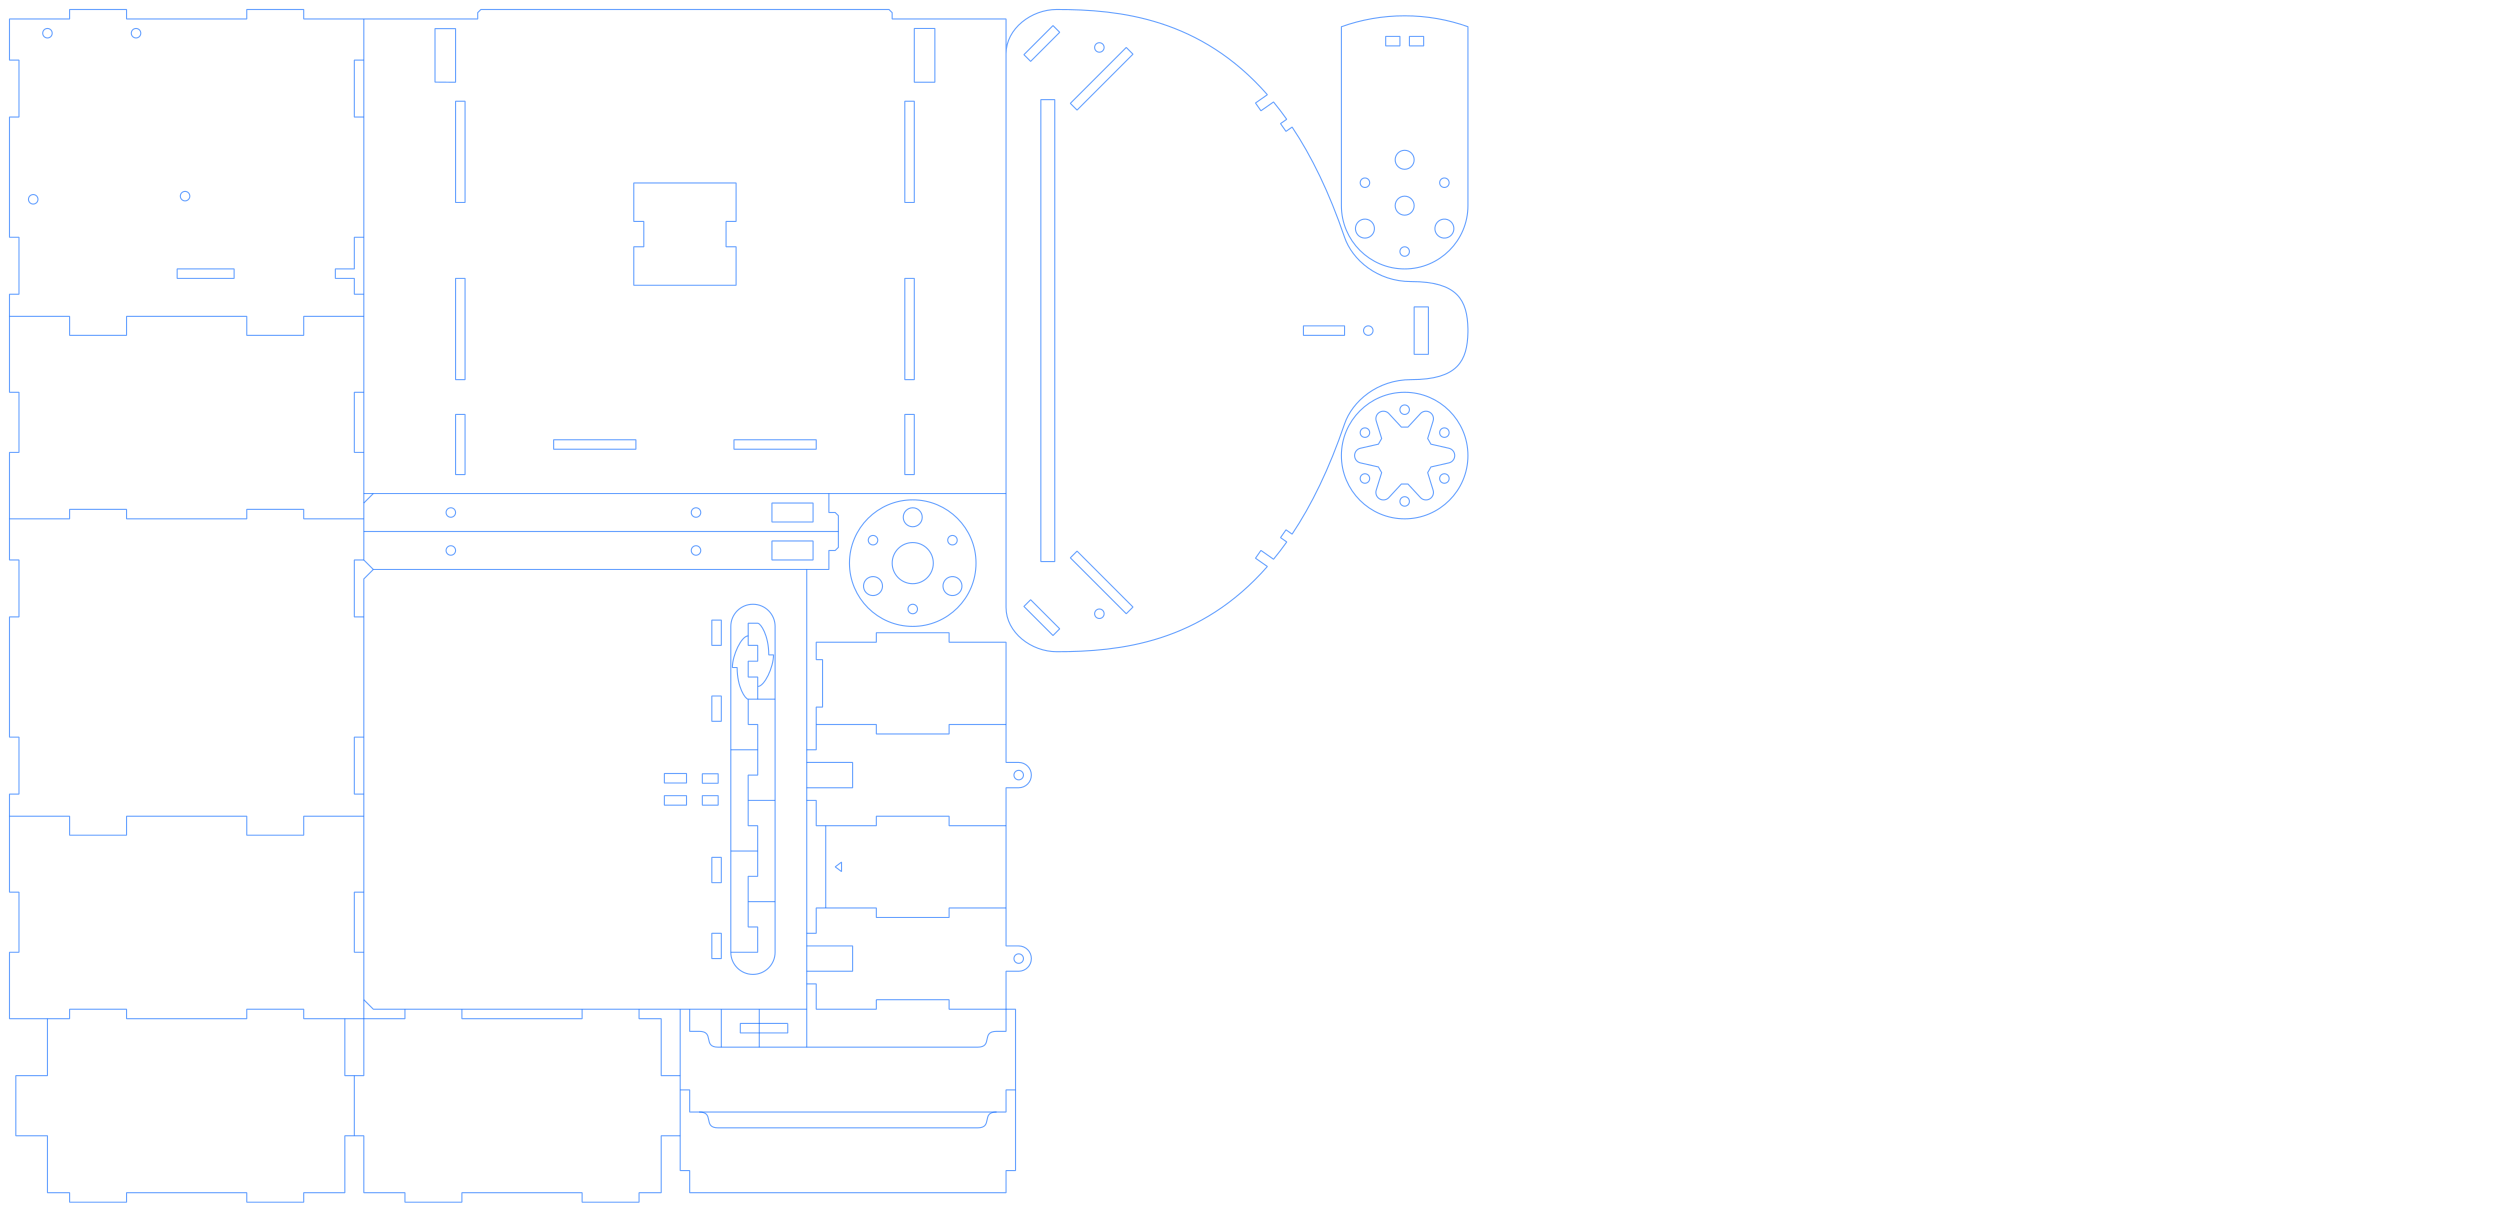
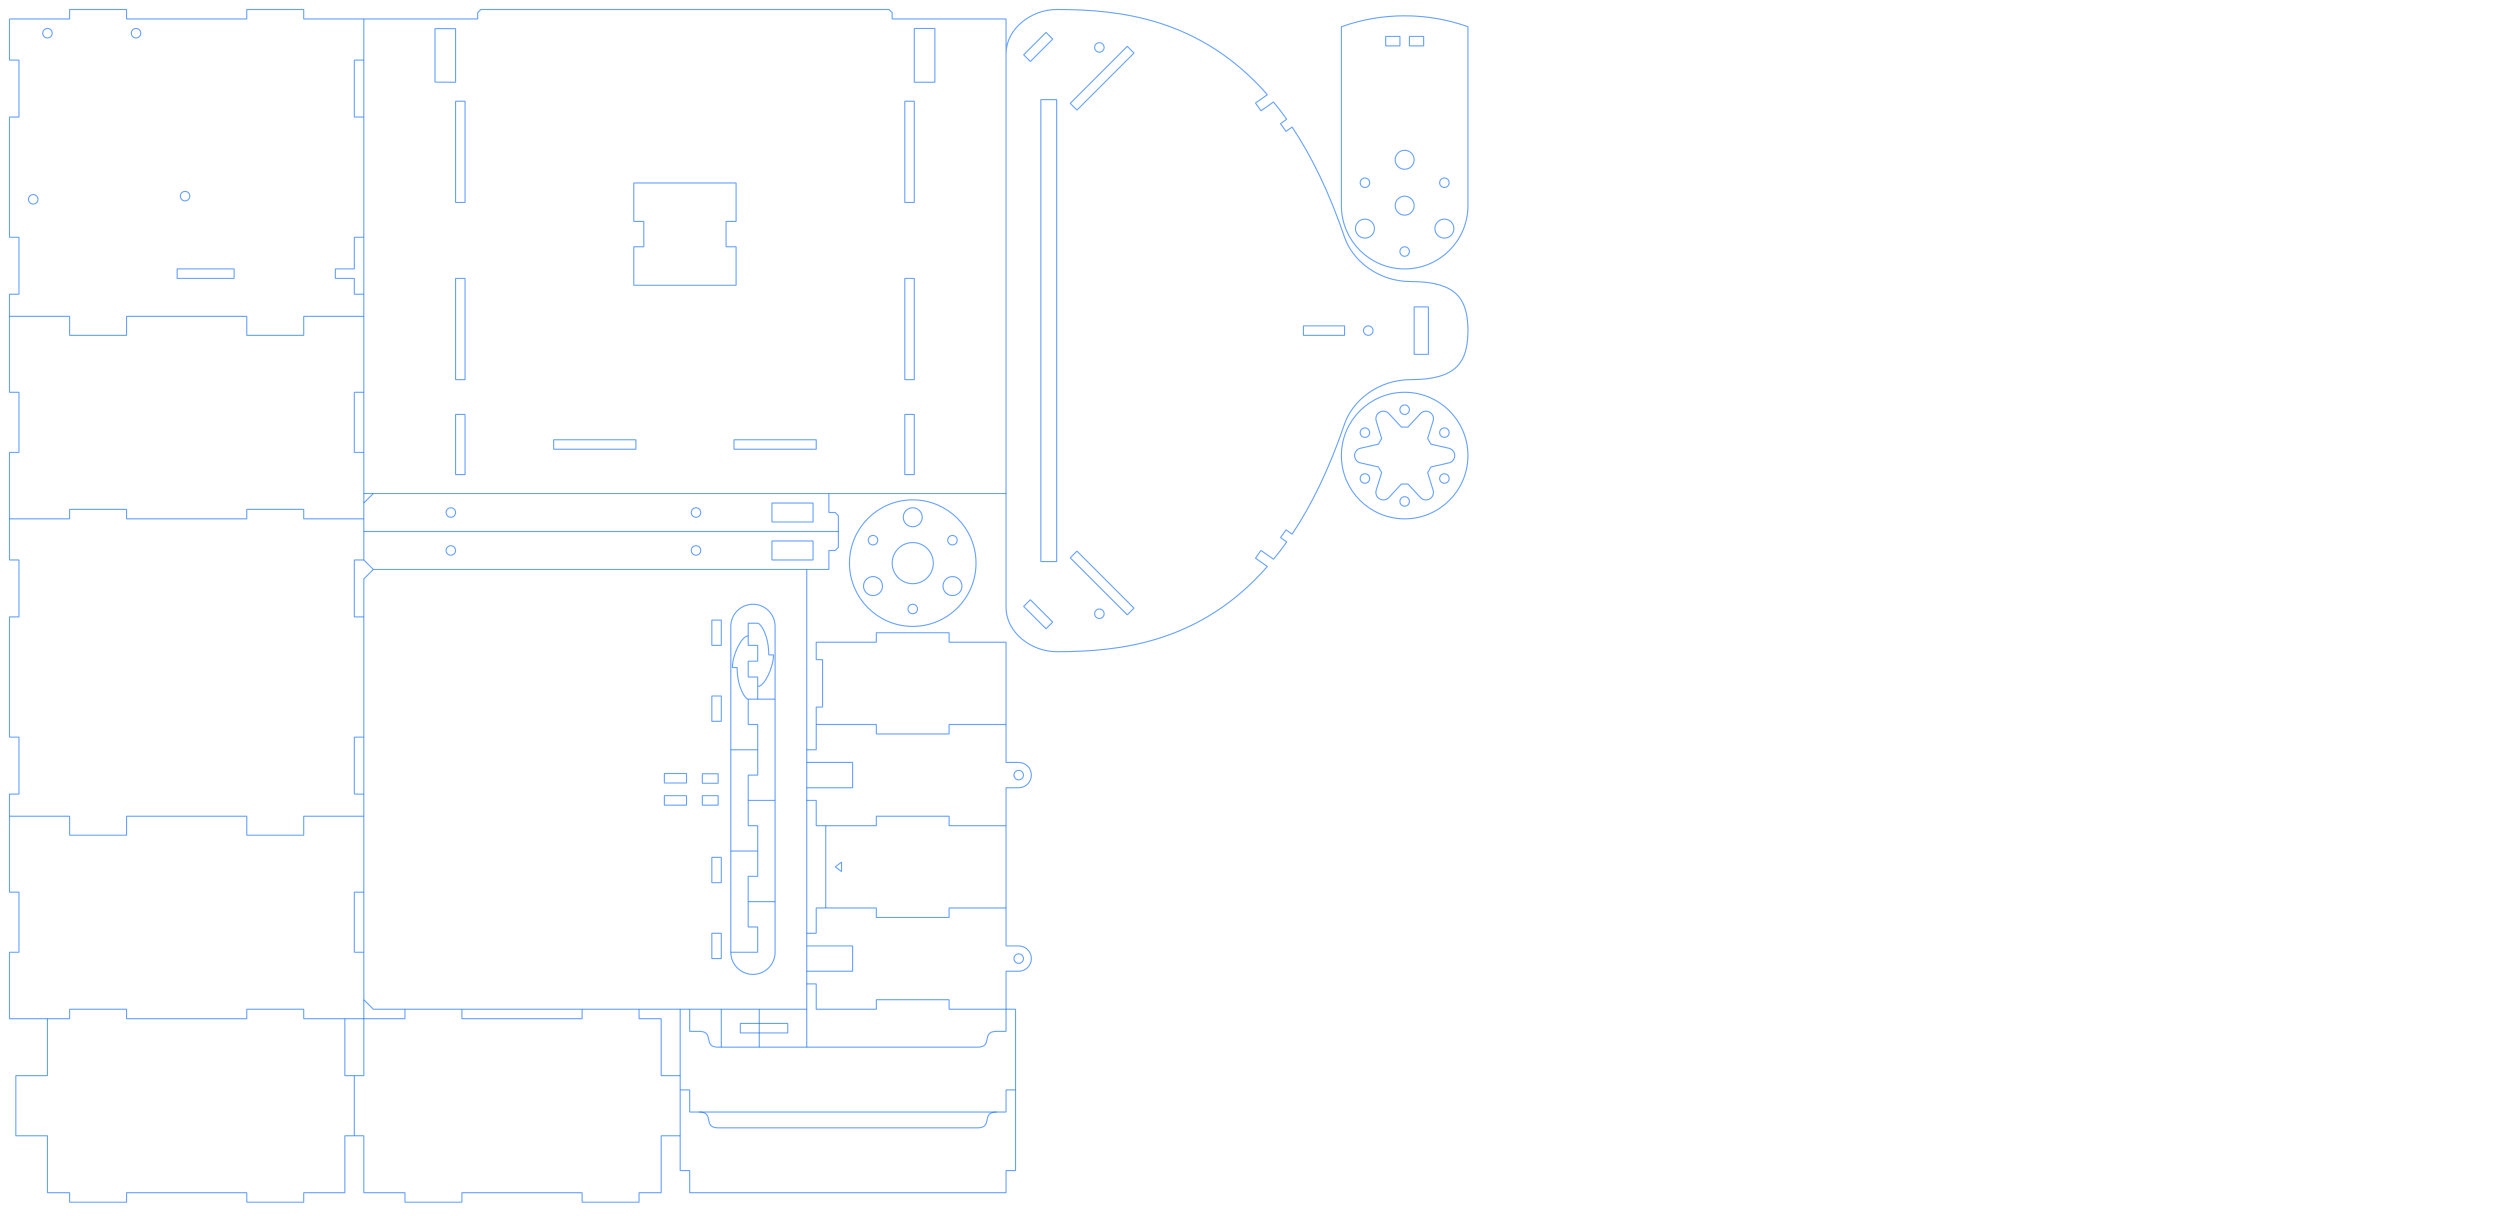
<svg xmlns="http://www.w3.org/2000/svg" clip-rule="evenodd" fill-rule="evenodd" stroke-linejoin="round" stroke-miterlimit="2" viewBox="0 0 2240 1089">
  <g fill="none">
    <path d="m0 0h2239.37v1088.5h-2239.37z" />
    <g stroke="#0063ff" stroke-linejoin="bevel" stroke-miterlimit="1" stroke-opacity=".6">
-       <path d="m609.449 904.252v144.567h8.504v19.842h283.464v-19.842h8.504v-144.567h-59.527v-8.504h-65.197" />
+       <path d="m609.449 976.535h8.504v19.843h283.464v-19.843h8.504" />
+       <path d="m609.449 904.252v144.567h8.504v19.842h283.464v-19.842h8.504v-144.567h-59.527v-8.504h-65.197v8.504h-53.858v-22.677h-8.504" />
+       <path d="m722.835 870.236h41.102v-22.677h-41.102" />
+       <path d="m722.835 836.22h8.504v-22.677h53.858v8.504h65.197v-8.504h51.023" />
+       <path d="m739.843 813.543v-73.7" />
+       <path d="m901.417 739.843h-51.023v-8.504h-65.197v8.504h-53.858v-22.678h-8.504" />
+       <path d="m722.835 705.827h41.102v-22.677h-41.102" />
      <path d="m722.835 671.811h8.504v-38.268h5.669v-42.519h-5.669v-15.591h53.858v-8.504h65.197v8.504h51.023v107.717h11.339c6.258 0 11.338 5.08 11.338 11.338s-5.08 11.339-11.338 11.339h-11.339v141.732h11.339c6.258 0 11.338 5.081 11.338 11.339s-5.08 11.338-11.338 11.338h-11.339v53.858h-8.504c-14.221 0-2.786 14.174-17.007 14.174h-232.441c-14.203 0-2.806-14.174-17.008-14.174h-8.504v-19.842" />
+       <path d="m901.417 649.134h-51.023v8.504h-65.197v-8.504h-53.858" />
      <path d="m892.913 996.378c-14.221 0-2.786 14.173-17.007 14.173h-232.441c-14.203 0-2.806-14.173-17.008-14.173" />
-       <path d="m609.449 976.535h8.504v19.843h283.464v-19.843h8.504" />
      <path d="m680.315 904.252v34.016" />
-       <path d="m705.827 925.516-42.52-.004v-8.504h42.52v-.007z" />
+       <path d="m663.307 917.008h42.52v8.504h-42.52z" />
      <path d="m646.299 904.252v34.016" />
-       <path d="m917.008 858.898c0-2.347-1.905-4.252-4.252-4.252s-4.252 1.905-4.252 4.252c0 2.346 1.905 4.252 4.252 4.252s4.252-1.906 4.252-4.252m-194.173 22.677h8.504v22.677h53.858v-8.504" />
-       <path d="m901.417 813.543h-51.023v8.504h-65.197v-8.504h-53.858v22.677h-8.504" />
-       <path d="m722.835 847.559h41.102v22.677h-41.102" />
-       <path d="m739.843 739.843v73.7m8.503-36.85 5.67-4.252v8.504z" />
-       <path d="m901.417 649.134h-51.023v8.504h-65.197v-8.504h-53.858m185.669 45.354c0-2.347-1.905-4.252-4.252-4.252s-4.252 1.905-4.252 4.252 1.905 4.252 4.252 4.252 4.252-1.905 4.252-4.252z" />
-       <path d="m722.835 683.15h41.102v22.677h-41.102" />
-       <path d="m722.835 717.165h8.504v22.678h53.858v-8.504h65.197v8.504h51.023" />
-       <path d="m654.803 853.228h24.072v-22.677h-8.504v-45.354h8.504v-45.354h-8.504v-45.355h8.549v-45.354h-8.504v-22.677h24.072" />
-       <path d="m694.488 717.165h-24.072" />
-       <path d="m670.416 807.874h24.072" />
-       <path d="m678.92 671.811h-24.117" />
-       <path d="m654.803 762.52h24.117" />
+       <path d="m917.008 858.898c0-2.347-1.905-4.252-4.252-4.252s-4.252 1.905-4.252 4.252c0 2.346 1.905 4.252 4.252 4.252s4.252-1.906 4.252-4.252z" />
+       <path d="m748.346 776.693 5.67-4.252v8.504z" />
+       <path d="m917.008 694.488c0-2.347-1.905-4.252-4.252-4.252s-4.252 1.905-4.252 4.252 1.905 4.252 4.252 4.252 4.252-1.905 4.252-4.252z" />
+       <path d="m654.803 853.228h24.072v-22.677h-8.504v-45.354h8.549v-45.354h-8.504v-45.355h8.504v-45.354h-8.504v-22.677h24.072" />
+       <path d="m670.394 717.165h24.094" />
+       <path d="m694.488 807.874h-24.072" />
+       <path d="m654.803 762.52h24.072" />
+       <path d="m678.875 671.811h-24.072" />
+       <path d="m678.898 615.118c6.084 0 14.173-17.24 14.173-28.346h-4.252c0-17.594-7.267-28.347-9.921-28.347h-8.504v19.843l8.504.001v14.172h-8.504v14.173h8.504v19.843" />
      <path d="m670.394 626.457c-2.655 0-9.922-10.753-9.922-28.347h-4.252c0-11.106 8.089-28.346 14.174-28.346" />
-       <path d="m678.898 615.118c6.084 0 14.173-17.24 14.173-28.346h-4.252c0-17.594-7.267-28.347-9.921-28.347h-8.504v19.843h8.504v14.173h-8.504v14.172l8.504.001v19.843" />
-       <path d="m615.118 712.913v8.504h-19.842v-8.504zm-19.842-19.842h19.842v8.504h-19.842zm48.189 8.732h-14.174v-8.504h14.174zm0 11.11v8.504h-14.174v-8.504zm2.834 77.953h-8.504v-22.677h8.504zm0 68.032h-8.504v-22.678h8.504zm-8.504-235.276h8.504v22.677h-8.504zm8.504-45.354h-8.504v-22.677h8.504zm8.504 274.96c0 10.952 8.891 19.843 19.843 19.843 10.951 0 19.842-8.891 19.842-19.843v-291.968c0-10.952-8.891-19.843-19.842-19.843-10.952 0-19.843 8.891-19.843 19.843zm87.874-411.023v17.008h5.669l2.835 2.834v28.347l-2.835 2.834h-5.669v17.008h-408.189l-8.504 8.504v445.04h-17.008v-51.024" />
+       <path d="m722.835 938.268v-428.032m-107.717 202.677v8.504h-19.842v-8.504zm-19.842-19.842h19.842v8.504h-19.842zm48.189 8.732h-14.174v-8.504h14.174zm0 11.11v8.504h-14.174v-8.504zm2.834 77.953h-8.504v-22.677h8.504zm0 68.032h-8.504v-22.678h8.504zm-8.504-235.276h8.504v22.677h-8.504zm8.504-45.354h-8.504v-22.677h8.504zm8.504 274.96c0 10.952 8.891 19.843 19.843 19.843 10.951 0 19.842-8.891 19.842-19.843v-291.968c0-10.952-8.891-19.843-19.842-19.843-10.952 0-19.843 8.891-19.843 19.843z" />
+       <path d="m325.984 450.709 8.504-8.504" />
+       <path d="m742.677 442.205v17.008h5.669l2.835 2.834v28.347l-2.835 2.834h-5.669v17.008h-408.189l-8.504 8.504v445.04h-17.008v-51.024" />
      <path d="m325.984 895.748 8.504 8.504h388.347" />
-       <path d="m722.835 938.268v-428.032" />
      <path d="m817.818 447.874c31.29 0 56.693 25.403 56.693 56.693s-25.403 56.693-56.693 56.693-56.693-25.403-56.693-56.693 25.403-56.693 56.693-56.693zm0 93.543c2.347 0 4.252 1.906 4.252 4.252 0 2.347-1.905 4.252-4.252 4.252s-4.252-1.905-4.252-4.252c0-2.346 1.905-4.252 4.252-4.252zm-28.231-20.551c2.347 4.065.952 9.27-3.113 11.617-4.064 2.346-9.27.952-11.616-3.113-2.347-4.065-.952-9.27 3.112-11.617 4.065-2.346 9.27-.952 11.617 3.113zm56.462 0c2.347-4.065 7.552-5.459 11.617-3.113 4.064 2.347 5.459 7.552 3.112 11.617-2.346 4.065-7.552 5.459-11.616 3.113-4.065-2.347-5.46-7.552-3.113-11.617zm-28.231-34.724c10.169 0 18.425 8.256 18.425 18.425s-8.256 18.425-18.425 18.425-18.425-8.256-18.425-18.425 8.256-18.425 18.425-18.425zm31.913 0c-1.173-2.033-.476-4.635 1.557-5.809 2.032-1.173 4.635-.476 5.808 1.557 1.173 2.032.476 4.635-1.556 5.808-2.033 1.173-4.635.476-5.809-1.556zm-63.826 0c-1.174 2.032-3.776 2.729-5.809 1.556-2.032-1.173-2.729-3.776-1.556-5.808 1.173-2.033 3.776-2.73 5.808-1.557 2.033 1.174 2.73 3.776 1.557 5.809zm31.913-14.173c-4.693 0-8.504-3.811-8.504-8.504 0-4.694 3.811-8.504 8.504-8.504s8.504 3.81 8.504 8.504c0 4.693-3.811 8.504-8.504 8.504z" />
-       <path d="m728.504 501.732v-17.008h-36.85v17.008zm-104.882-4.252c-2.347 0-4.252-1.905-4.252-4.252 0-2.346 1.905-4.252 4.252-4.252s4.252 1.906 4.252 4.252c0 2.347-1.905 4.252-4.252 4.252zm-219.685 0c-2.347 0-4.252-1.905-4.252-4.252 0-2.346 1.905-4.252 4.252-4.252s4.252 1.906 4.252 4.252c0 2.347-1.905 4.252-4.252 4.252zm-77.953-480.472v484.724l8.504 8.504" />
+       <path d="m325.984 501.732 8.504 8.504m394.016-8.504v-17.008h-36.85v17.008zm-104.882-4.252c-2.347 0-4.252-1.905-4.252-4.252 0-2.346 1.905-4.252 4.252-4.252s4.252 1.906 4.252 4.252c0 2.347-1.905 4.252-4.252 4.252zm-219.685 0c-2.347 0-4.252-1.905-4.252-4.252 0-2.346 1.905-4.252 4.252-4.252s4.252 1.906 4.252 4.252c0 2.347-1.905 4.252-4.252 4.252z" />
      <path d="m751.181 476.22h-425.197" />
-       <path d="m325.984 450.709 8.504-8.504m394.016 8.504v17.008h-36.85v-17.008zm-104.882 4.252c-2.347 0-4.252 1.905-4.252 4.252 0 2.346 1.905 4.252 4.252 4.252s4.252-1.906 4.252-4.252c0-2.347-1.905-4.252-4.252-4.252zm-219.685 0c-2.347 0-4.252 1.905-4.252 4.252 0 2.346 1.905 4.252 4.252 4.252s4.252-1.906 4.252-4.252c0-2.347-1.905-4.252-4.252-4.252z" />
+       <path d="m728.504 450.709v17.008h-36.85v-17.008zm-104.882 4.252c-2.347 0-4.252 1.905-4.252 4.252 0 2.346 1.905 4.252 4.252 4.252s4.252-1.906 4.252-4.252c0-2.347-1.905-4.252-4.252-4.252zm-219.685 0c-2.347 0-4.252 1.905-4.252 4.252 0 2.346 1.905 4.252 4.252 4.252s4.252-1.906 4.252-4.252c0-2.347-1.905-4.252-4.252-4.252z" />
      <path d="m1258.58 464.882c31.289 0 56.693-25.403 56.693-56.693s-25.404-56.693-56.693-56.693c-31.29 0-56.693 25.403-56.693 56.693s25.403 56.693 56.693 56.693zm0-19.843c-2.347 0-4.252 1.906-4.252 4.252 0 2.347 1.905 4.252 4.252 4.252 2.346 0 4.252-1.905 4.252-4.252 0-2.346-1.906-4.252-4.252-4.252zm19.185 2.899 1.127-.116 1.091-.303 1.026-.482.93-.647.808-.794.664-.918.5-1.016.323-1.086.137-1.125-.055-1.132-.243-1.106-4.881-15.737 2.933-5.08 16.068-3.641 1.08-.343 1.008-.518.906-.681.779-.822.63-.942.463-1.034.284-1.097.095-1.129-.095-1.129-.284-1.097-.463-1.034-.63-.942-.779-.822-.906-.681-1.008-.518-1.08-.343-16.068-3.641-2.933-5.08 4.881-15.737.243-1.106.055-1.132-.137-1.125-.323-1.086-.5-1.016-.664-.918-.808-.794-.93-.647-1.026-.482-1.091-.303-1.127-.116-1.131.075-1.102.263-1.042.445-.953.613-.837.764-11.187 12.095h-5.867l-11.187-12.095-.837-.764-.952-.613-1.043-.445-1.102-.263-1.13-.075-1.127.116-1.092.303-1.025.482-.931.647-.808.794-.664.918-.5 1.016-.323 1.086-.136 1.125.054 1.132.244 1.106 4.881 15.737-2.934 5.08-16.068 3.641-1.08.343-1.007.518-.906.681-.779.822-.631.942-.463 1.034-.283 1.097-.096 1.129.096 1.129.283 1.097.463 1.034.631.942.779.822.906.681 1.007.518 1.08.343 16.068 3.641 2.934 5.08-4.881 15.737-.244 1.106-.054 1.132.136 1.125.323 1.086.5 1.016.664.918.808.794.931.647 1.025.482 1.092.303 1.249.117 1.008-.076 1.102-.263 1.043-.445.952-.613.837-.764 11.187-12.095h5.867l11.187 12.095.837.764.953.613 1.042.445 1.102.263zm-51.099-21.324c1.174 2.032.476 4.635-1.556 5.808-2.032 1.174-4.635.476-5.808-1.556-1.174-2.032-.476-4.635 1.556-5.808 2.032-1.174 4.635-.476 5.808 1.556zm63.827 0c1.173-2.032 3.776-2.73 5.808-1.556 2.033 1.173 2.73 3.776 1.557 5.808-1.174 2.032-3.776 2.73-5.809 1.556-2.032-1.173-2.729-3.776-1.556-5.808zm-63.827-36.85c1.174-2.033.476-4.635-1.556-5.809-2.032-1.173-4.635-.476-5.808 1.557-1.174 2.032-.476 4.635 1.556 5.808s4.635.476 5.808-1.556zm63.827 0c1.173 2.032 3.776 2.729 5.808 1.556 2.033-1.173 2.73-3.776 1.557-5.808-1.174-2.033-3.776-2.73-5.809-1.557-2.032 1.174-2.729 3.776-1.556 5.809zm-31.913-18.425c-2.347 0-4.252-1.906-4.252-4.252 0-2.347 1.905-4.252 4.252-4.252 2.346 0 4.252 1.905 4.252 4.252 0 2.346-1.906 4.252-4.252 4.252z" />
      <path d="m1201.89 23.962c17.73-6.337 36.823-9.789 56.715-9.789 19.874 0 38.95 3.445 56.671 9.773v160.329c0 31.289-25.404 56.693-56.693 56.693-31.29 0-56.693-25.404-56.693-56.693v-160.313zm56.693 197.163c2.346 0 4.252 1.905 4.252 4.252s-1.906 4.252-4.252 4.252c-2.347 0-4.252-1.905-4.252-4.252s1.905-4.252 4.252-4.252zm-28.231-20.551c2.346 4.065.952 9.27-3.113 11.616-4.065 2.347-9.27.952-11.617-3.112-2.346-4.065-.952-9.27 3.113-11.617s9.27-.952 11.617 3.113zm56.462 0c2.346-4.065 7.552-5.46 11.616-3.113 4.065 2.347 5.46 7.552 3.113 11.617-2.347 4.064-7.552 5.459-11.617 3.112-4.064-2.346-5.459-7.551-3.112-11.616zm-28.231-7.795c-4.694 0-8.504-3.811-8.504-8.504 0-4.694 3.81-8.504 8.504-8.504 4.693 0 8.504 3.81 8.504 8.504 0 4.693-3.811 8.504-8.504 8.504zm31.913-26.93c-1.173-2.032-.476-4.634 1.556-5.808 2.033-1.173 4.635-.476 5.809 1.556 1.173 2.033.476 4.635-1.557 5.809-2.032 1.173-4.635.476-5.808-1.557zm-63.827 0c-1.173 2.033-3.776 2.73-5.808 1.557-2.032-1.174-2.73-3.776-1.556-5.809 1.173-2.032 3.776-2.729 5.808-1.556 2.032 1.174 2.73 3.776 1.556 5.808zm31.914-14.173c-4.694 0-8.504-3.81-8.504-8.504 0-4.693 3.81-8.504 8.504-8.504 4.693 0 8.504 3.811 8.504 8.504 0 4.694-3.811 8.504-8.504 8.504zm-4.252-110.551v-8.504h-12.756v8.504zm8.504 0h12.756v-8.504h-12.756z" />
-       <path d="m1279.84 274.961h-12.756v42.519h12.756zm-58.111 21.259c0-2.346 1.906-4.251 4.252-4.251 2.347 0 4.252 1.905 4.252 4.251 0 2.347-1.905 4.252-4.252 4.252-2.346 0-4.252-1.905-4.252-4.252zm-17.008-4.251h-36.85v8.503h36.85zm-245.7 207.842 50.11 50.11 6.013-6.013-50.11-50.11zm0-407.181 50.11-50.11 6.013 6.013-50.11 50.11zm21.763-50.11c0-2.347 1.906-4.252 4.252-4.252 2.347 0 4.252 1.905 4.252 4.252 0 2.346-1.905 4.252-4.252 4.252-2.346 0-4.252-1.906-4.252-4.252zm0 507.401c0 2.347 1.906 4.252 4.252 4.252 2.347 0 4.252-1.905 4.252-4.252 0-2.346-1.905-4.252-4.252-4.252-2.346 0-4.252 1.906-4.252 4.252zm-37.298-526.991-26.057 26.057 6.013 6.013 26.057-26.057zm0 546.49-26.057-26.057 6.013-6.013 26.057 26.057zm1.582-480.129h-12.473v413.859h12.473zm-43.654-41.102c0-22.583 22.783-39.685 45.355-39.685 57.077 0 128.893 8.02 188.783 76.35l-10.631 7.444 4.878 6.966 11.275-7.895c4 4.879 7.942 10.041 11.818 15.502l-5.534 3.875 4.878 6.966 5.493-3.846c17.39 26.02 33.271 58.458 46.992 98.732 6.866 20.151 29.305 39.685 59.528 39.685 42.071 0 50.511 16.894 51.024 42.52v2.835c-.513 25.626-8.953 42.519-51.024 42.519-30.223 0-52.662 19.535-59.528 39.686-13.721 40.274-29.602 72.712-46.992 98.733l-5.486-3.841-4.878 6.966 5.564 3.896c-3.876 5.461-7.85 10.601-11.85 15.479l-11.281-7.899-4.87 6.972 10.624 7.438c-59.89 68.331-131.706 76.35-188.783 76.35-22.572 0-45.355-17.102-45.355-39.685v-527.244h-102.047v-5.669l-2.835-2.835h-365.669l-2.835 2.835v5.669h-155.905v-8.504h-51.024v8.504h-107.716v-8.504h-51.024v8.504h-53.858v36.85h8.504v51.024h-8.504v107.716h8.504v51.024h-8.504v87.874h8.504v53.858h-8.504v96.378h8.504v51.024h-8.504v107.716h8.504v51.024h-8.504v87.874h8.504v53.858h-8.504v59.528h53.858v-8.504h51.024v8.504h107.716v-8.504h51.024v8.504h90.709v-8.504" />
-       <path d="m819.213 73.701v-48.189h18.425v48.189zm-429.449-48.065h18.425v48.065l-18.425-.125zm18.425 155.781v-90.708h8.504v90.708zm411.024 0h-8.504v-90.708h8.504zm-251.347-17.488h91.669v34.496h-8.984v22.677h8.984v34.496h-91.669v-34.496h8.984v-22.677h-8.984zm242.843 176.228v-90.708h8.504v90.708zm-394.016-90.708v90.708h-8.504v-90.708zm0 121.89v53.858h-8.504v-53.858zm402.52 0v53.858h-8.504v-53.858zm-161.575 31.181v-8.504h73.701v8.504zm-87.874-8.504v8.504h-73.701v-8.504z" />
-       <path d="m325.984 442.205h575.433" />
+       <path d="m1279.84 274.961h-12.756v42.519h12.756zm-58.111 21.259c0-2.346 1.906-4.251 4.252-4.251 2.347 0 4.252 1.905 4.252 4.251 0 2.347-1.905 4.252-4.252 4.252-2.346 0-4.252-1.905-4.252-4.252zm-17.008-4.251h-36.85v8.503h36.85zm-194.684-250.459-51.112 51.112 6.013 6.013 51.112-51.112zm0 509.407-51.112-51.112 6.013-6.014 51.112 51.112zm-29.253-508.397c0-2.347 1.906-4.252 4.252-4.252 2.347 0 4.252 1.905 4.252 4.252 0 2.346-1.905 4.252-4.252 4.252-2.346 0-4.252-1.906-4.252-4.252zm0 507.401c0 2.347 1.906 4.252 4.252 4.252 2.347 0 4.252-1.905 4.252-4.252 0-2.346-1.905-4.252-4.252-4.252-2.346 0-4.252 1.906-4.252 4.252zm-34.015-460.63h-14.174v413.859h14.174zm-9.536-60.257-20.044 20.044 6.013 6.013 20.044-20.044zm0 534.373-20.044-20.044 6.013-6.013 20.044 20.043zm-35.819-515.218c0-22.583 22.783-39.685 45.355-39.685 57.077 0 128.893 8.02 188.783 76.35l-10.631 7.444 4.878 6.966 11.275-7.895c4 4.879 7.942 10.041 11.818 15.502l-5.534 3.875 4.878 6.966 5.493-3.846c17.39 26.02 33.271 58.458 46.992 98.732 6.866 20.151 29.305 39.685 59.528 39.685 42.071 0 50.511 16.894 51.024 42.52v2.835c-.513 25.626-8.953 42.519-51.024 42.519-30.223 0-52.662 19.535-59.528 39.686-13.721 40.274-29.602 72.712-46.992 98.733l-5.486-3.841-4.878 6.966 5.564 3.896c-3.876 5.461-7.85 10.601-11.85 15.479l-11.281-7.899-4.87 6.972 10.624 7.438c-59.89 68.331-131.706 76.35-188.783 76.35-22.572 0-45.355-17.102-45.355-39.685v-527.244h-102.047v-5.669l-2.835-2.835h-365.669l-2.835 2.835v5.669" />
+       <path d="m325.984 442.205h575.433m-82.204-368.504v-48.189h18.425v48.189zm-429.449-48.065h18.425v48.065l-18.425-.125zm18.425 155.781v-90.708h8.504v90.708zm411.024 0h-8.504v-90.708h8.504zm-251.347-17.488h91.669v34.496h-8.984v22.677h8.984v34.496h-91.669v-34.496h8.984v-22.677h-8.984zm242.843 176.228v-90.708h8.504v90.708zm-394.016-90.708v90.708h-8.504v-90.708zm0 121.89v53.858h-8.504v-53.858zm402.52 0v53.858h-8.504v-53.858zm-161.575 31.181v-8.504h73.701v8.504zm-87.874-8.504v8.504h-73.701v-8.504z" />
+       <path d="m325.984 17.008v484.724h-8.504v51.024h8.504" />
+       <path d="m428.031 17.008h-155.905v-8.504h-51.024v8.504h-107.716v-8.504h-51.024v8.504h-53.858v36.85h8.504v51.024h-8.504v107.716h8.504v51.024h-8.504v87.874h8.504v53.858h-8.504v96.378h8.504v51.024h-8.504v107.716h8.504v51.024h-8.504v87.874h8.504v53.858h-8.504v59.528h53.858v-8.504h51.024v8.504h107.716v-8.504h51.024v8.504h90.709v-8.504" />
      <path d="m413.858 904.252v8.504h107.717v-8.504" />
      <path d="m572.598 904.252v8.504h19.843v51.024h17.008" />
      <path d="m609.449 1017.64h-17.008v51.023h-19.843v8.504h-51.023v-8.504h-107.717v8.504h-51.023v-8.504h-36.851v-51.023h-17.008v51.023h-36.85v8.504h-51.024v-8.504h-107.716v8.504h-51.024v-8.504h-19.842v-51.023h-28.347v-53.858h28.347v-51.024" />
-       <path d="m317.48 1017.64v-53.858" />
-       <path d="m325.984 853.228h-8.504v-53.858h8.504" />
+       <path d="m317.48 963.78v53.858" />
+       <path d="m8.504 731.339h53.858v17.007h51.024v-17.007h107.716v17.007h51.024v-17.007h53.858" />
+       <path d="m325.984 799.37h-8.504v53.858h8.504" />
      <path d="m325.984 711.496h-8.504v-51.024h8.504" />
-       <path d="m325.984 552.756h-8.504v-51.024h8.504" />
-       <path d="m8.504 731.339h53.858v17.007h51.024v-17.007h107.716v17.007h51.024v-17.007h53.858" />
      <path d="m325.984 464.882h-53.858v-8.504h-51.024v8.504h-107.716v-8.504h-51.024v8.504h-53.858" />
+       <path d="m8.504 283.465h53.858v17.007h51.024v-17.007h107.716v17.007h51.024v-17.007h53.858" />
      <path d="m325.984 351.496h-8.504v53.858h8.504" />
-       <path d="m8.504 283.465h53.858v17.007h51.024v-17.007h107.716v17.007h51.024v-17.007h53.858" />
-       <path d="m325.984 53.858h-8.504v51.024h8.504m-116.22 136.063h-51.024v8.504h51.024zm-180-66.614c-2.347 0-4.252 1.905-4.252 4.252 0 2.346 1.905 4.252 4.252 4.252s4.252-1.906 4.252-4.252c0-2.347-1.905-4.252-4.252-4.252zm136.063-2.835c-2.347 0-4.252 1.905-4.252 4.252s1.905 4.252 4.252 4.252c2.346 0 4.252-1.905 4.252-4.252s-1.906-4.252-4.252-4.252zm-43.937-145.984c-2.347 0-4.252 1.905-4.252 4.252s1.905 4.252 4.252 4.252c2.346 0 4.252-1.905 4.252-4.252s-1.906-4.252-4.252-4.252zm-79.37 0c-2.347 0-4.252 1.905-4.252 4.252s1.905 4.252 4.252 4.252c2.346 0 4.252-1.905 4.252-4.252s-1.906-4.252-4.252-4.252z" />
+       <path d="m209.764 240.945h-51.024v8.504h51.024zm-180-66.614c-2.347 0-4.252 1.905-4.252 4.252 0 2.346 1.905 4.252 4.252 4.252s4.252-1.906 4.252-4.252c0-2.347-1.905-4.252-4.252-4.252zm136.063-2.835c-2.347 0-4.252 1.905-4.252 4.252s1.905 4.252 4.252 4.252c2.346 0 4.252-1.905 4.252-4.252s-1.906-4.252-4.252-4.252zm-43.937-145.984c-2.347 0-4.252 1.905-4.252 4.252s1.905 4.252 4.252 4.252c2.346 0 4.252-1.905 4.252-4.252s-1.906-4.252-4.252-4.252zm-79.37 0c-2.347 0-4.252 1.905-4.252 4.252s1.905 4.252 4.252 4.252c2.346 0 4.252-1.905 4.252-4.252s-1.906-4.252-4.252-4.252z" />
+       <path d="m325.984 53.858h-8.504v51.024h8.504" />
      <path d="m325.984 212.598h-8.504v28.347h-17.008v8.504h17.008v14.173h8.504" />
    </g>
  </g>
</svg>
